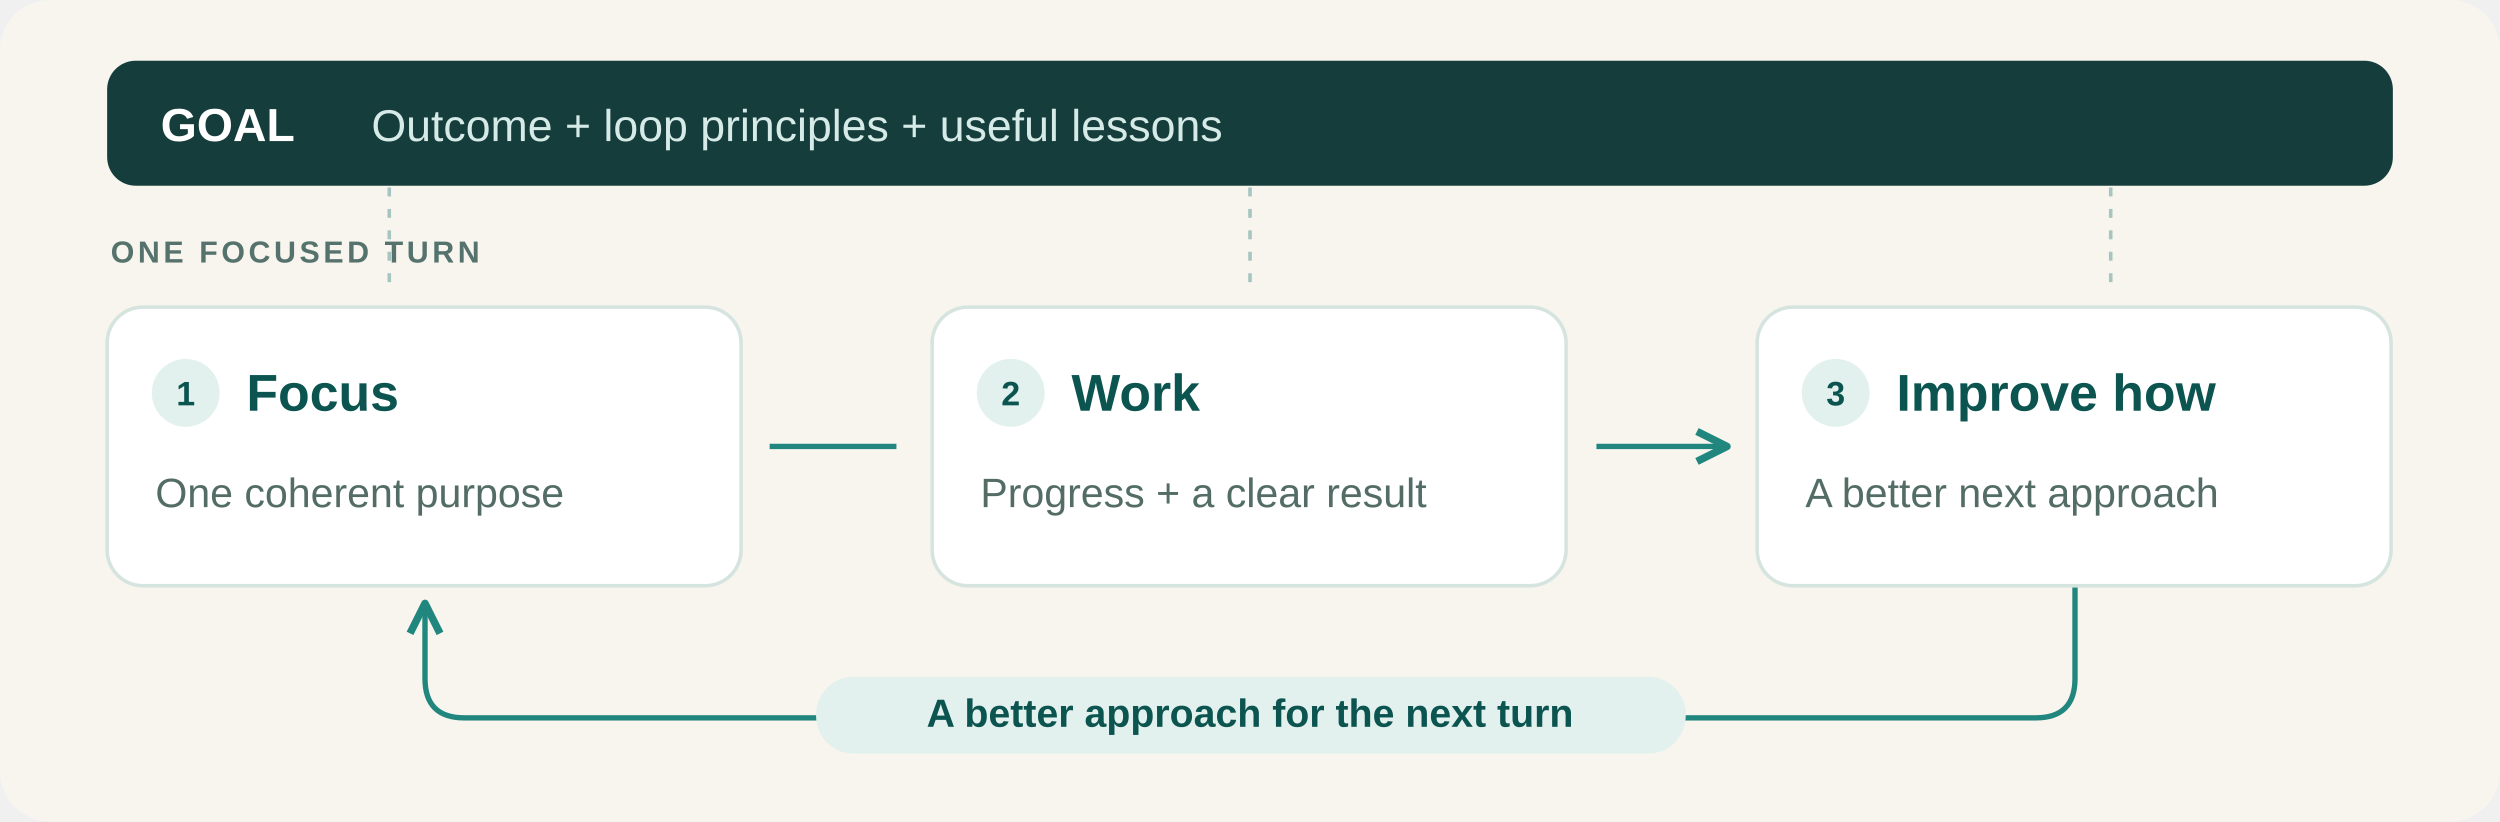
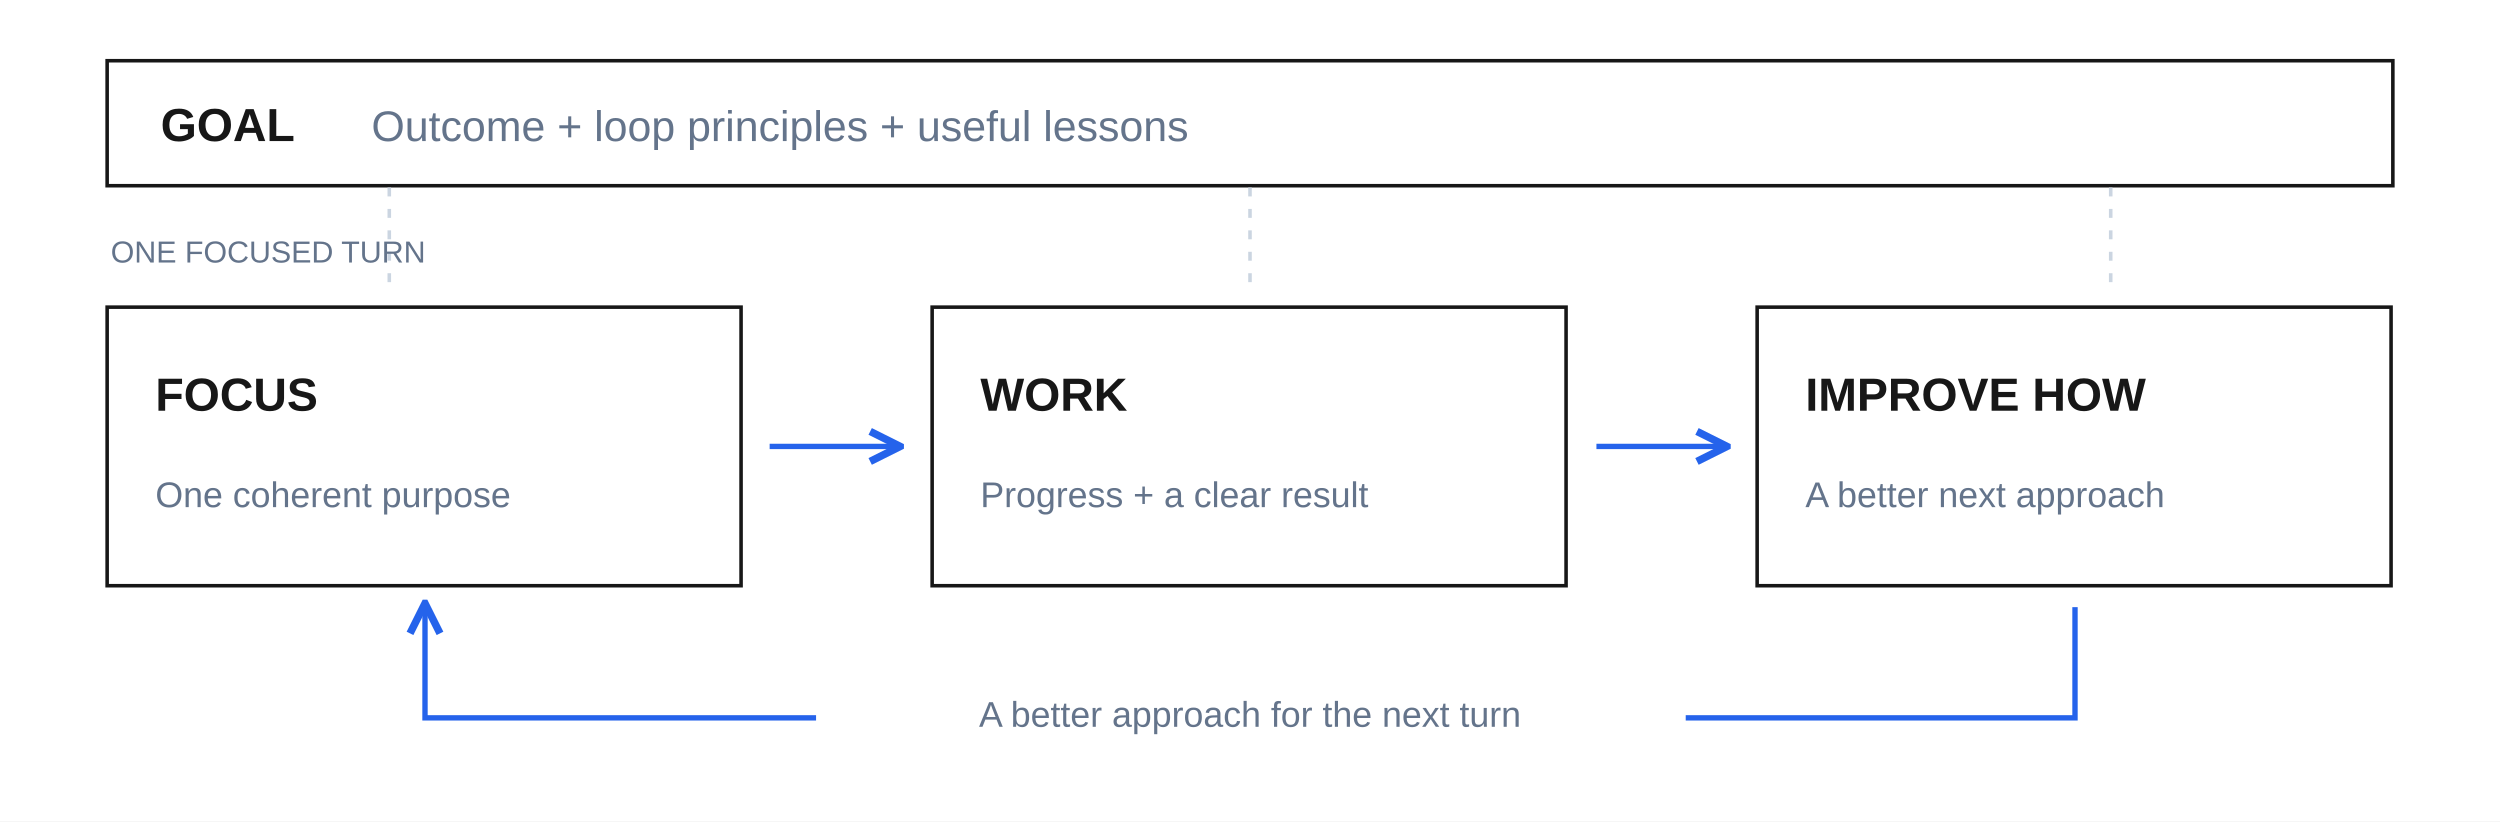
<svg xmlns="http://www.w3.org/2000/svg" width="1400" height="460" viewBox="0 0 1400 460" role="img" aria-labelledby="title desc">
  <defs>
    <marker id="arrow" viewBox="0 0 10 10" refX="8" refY="5" markerWidth="7" markerHeight="7" orient="auto-start-reverse">
-       <path d="M1 1L9 5L1 9" fill="none" stroke="#21867e" stroke-width="2" stroke-linejoin="round" />
+       <path d="M1 1L9 5L1 9" fill="none" stroke="#2563eb" stroke-width="2" />
    </marker>
  </defs>
-   <rect width="1400" height="460" rx="28" fill="#f7f5ee" />
+   <rect width="1400" height="460" fill="#fff" />
  <g font-family="Arial, Helvetica, sans-serif">
-     <rect x="60" y="34" width="1280" height="70" rx="16" fill="#153d3b" />
-     <text x="90" y="79" font-size="26" font-weight="700" fill="#fff">GOAL</text>
-     <text x="208" y="79" font-size="25" fill="#d6ebe7">Outcome + loop principles + useful lessons</text>
-     <path d="M218 105V164M700 105V164M1182 105V164" stroke="#a7c5c0" stroke-width="2" stroke-dasharray="5 7" />
-     <text x="62" y="147" font-size="17" font-weight="700" letter-spacing="2" fill="#56726d">ONE FOCUSED TURN</text>
-     <g fill="#fff" stroke="#d6e4df" stroke-width="2">
-       <rect x="60" y="172" width="355" height="156" rx="20" />
-       <rect x="522" y="172" width="355" height="156" rx="20" />
-       <rect x="984" y="172" width="355" height="156" rx="20" />
+     <rect x="60" y="34" width="1280" height="70" fill="#fff" stroke="#171717" stroke-width="2" />
+     <text x="90" y="79" font-size="26" font-weight="700" fill="#171717">GOAL</text>
+     <text x="208" y="79" font-size="24" fill="#64748b">Outcome + loop principles + useful lessons</text>
+     <path d="M218 105V164M700 105V164M1182 105V164" stroke="#cbd5e1" stroke-width="2" stroke-dasharray="5 7" />
+     <text x="62" y="147" font-size="17" fill="#64748b">ONE FOCUSED TURN</text>
+     <g fill="#fff" stroke="#171717" stroke-width="2">
+       <rect x="60" y="172" width="355" height="156" />
+       <rect x="522" y="172" width="355" height="156" />
+       <rect x="984" y="172" width="355" height="156" />
    </g>
-     <g fill="#0b5450">
-       <circle cx="104" cy="220" r="19" fill="#e2f1ed" />
-       <circle cx="566" cy="220" r="19" fill="#e2f1ed" />
-       <circle cx="1028" cy="220" r="19" fill="#e2f1ed" />
-       <text x="104" y="227" text-anchor="middle" font-size="19" font-weight="700">1</text>
-       <text x="566" y="227" text-anchor="middle" font-size="19" font-weight="700">2</text>
-       <text x="1028" y="227" text-anchor="middle" font-size="19" font-weight="700">3</text>
-       <text x="138" y="230" font-size="29" font-weight="700">Focus</text>
-       <text x="600" y="230" font-size="29" font-weight="700">Work</text>
-       <text x="1062" y="230" font-size="29" font-weight="700">Improve how</text>
+     <g fill="#171717" font-size="26" font-weight="700">
+       <text x="87" y="230">FOCUS</text>
+       <text x="549" y="230">WORK</text>
+       <text x="1011" y="230">IMPROVE HOW</text>
    </g>
-     <g fill="#536c66" font-size="23">
+     <g fill="#64748b" font-size="20">
      <text x="87" y="284">One coherent purpose</text>
      <text x="549" y="284">Progress + a clear result</text>
      <text x="1011" y="284">A better next approach</text>
    </g>
-     <path d="M431 250H502M894 250H965" fill="none" stroke="#21867e" stroke-width="3" marker-end="url(#arrow)" />
-     <path d="M1162 329V380Q1162 402 1140 402H260Q238 402 238 380V340" fill="none" stroke="#21867e" stroke-width="3" marker-end="url(#arrow)" />
-     <rect x="457" y="379" width="487" height="43" rx="21" fill="#e2f1ed" />
-     <text x="700" y="407" text-anchor="middle" font-size="22" font-weight="700" fill="#0b5450">A better approach for the next turn</text>
+     <path d="M431 250H502" fill="none" stroke="#2563eb" stroke-width="3" marker-end="url(#arrow)" />
+     <path d="M894 250H965" fill="none" stroke="#2563eb" stroke-width="3" marker-end="url(#arrow)" />
+     <path d="M1162 340V402H238V340" fill="none" stroke="#2563eb" stroke-width="3" marker-end="url(#arrow)" />
+     <rect x="457" y="379" width="487" height="43" fill="#fff" />
+     <text x="700" y="407" text-anchor="middle" font-size="20" fill="#64748b">A better approach for the next turn</text>
  </g>
</svg>
